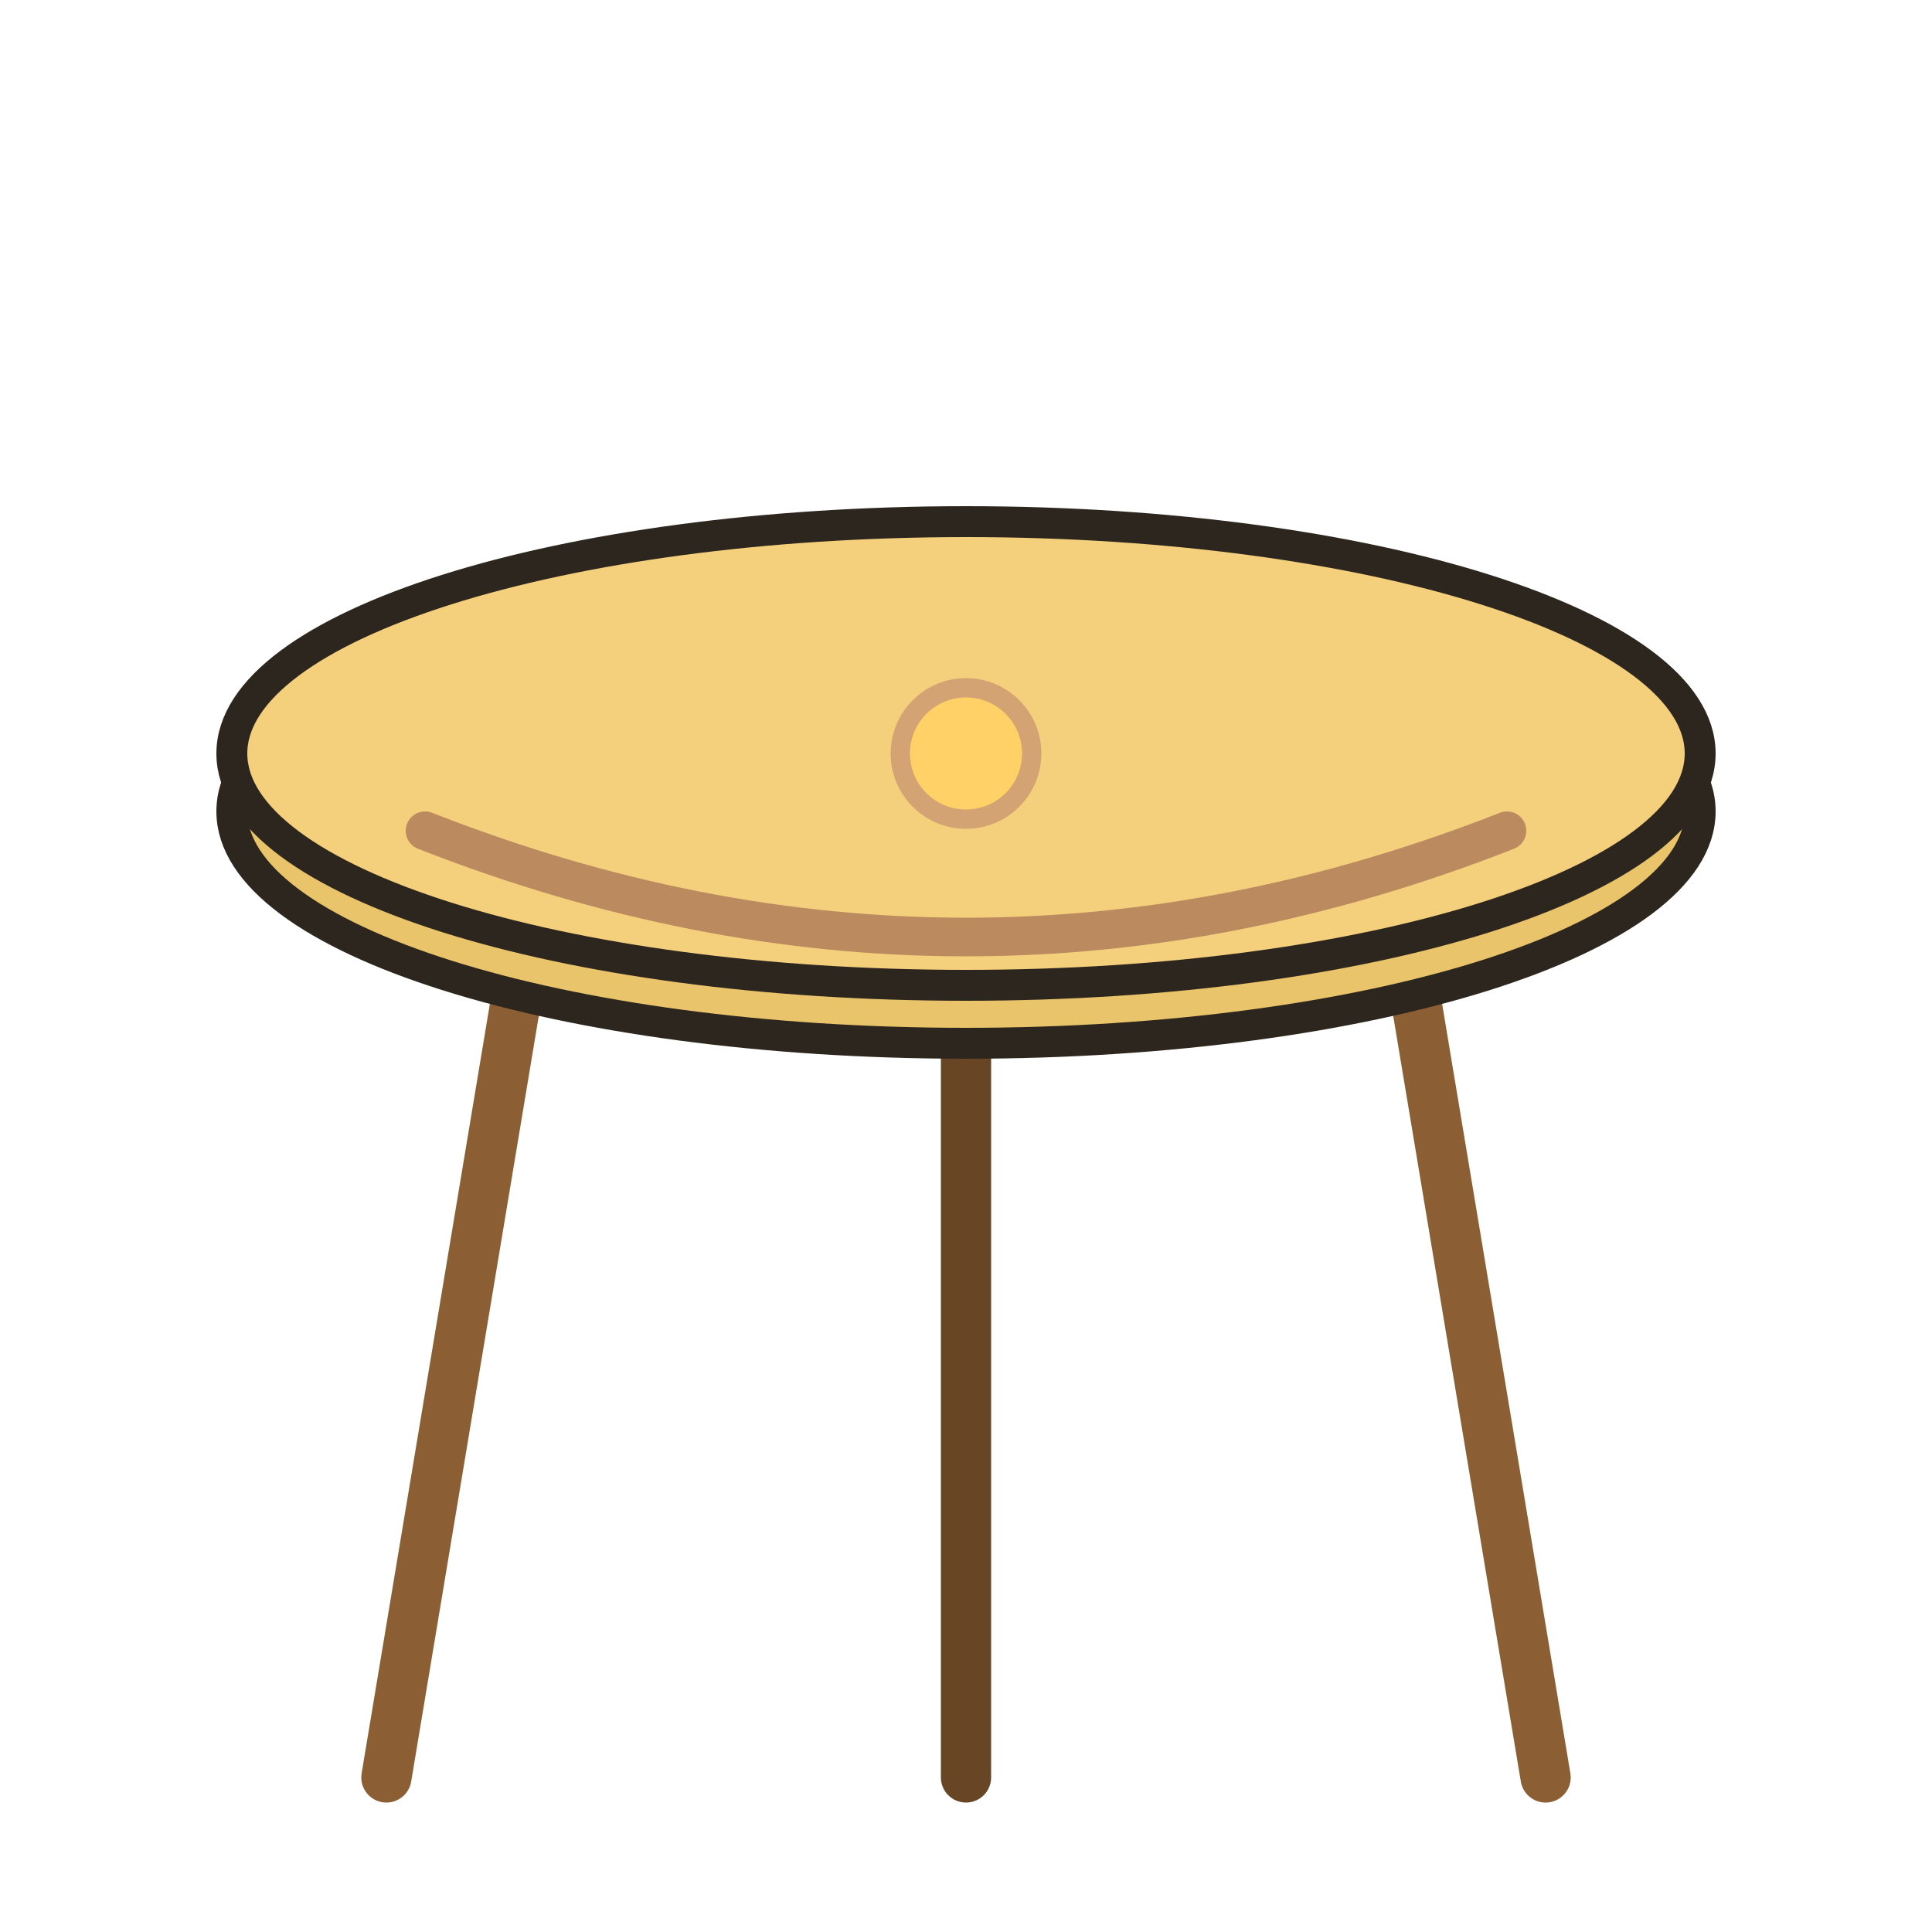
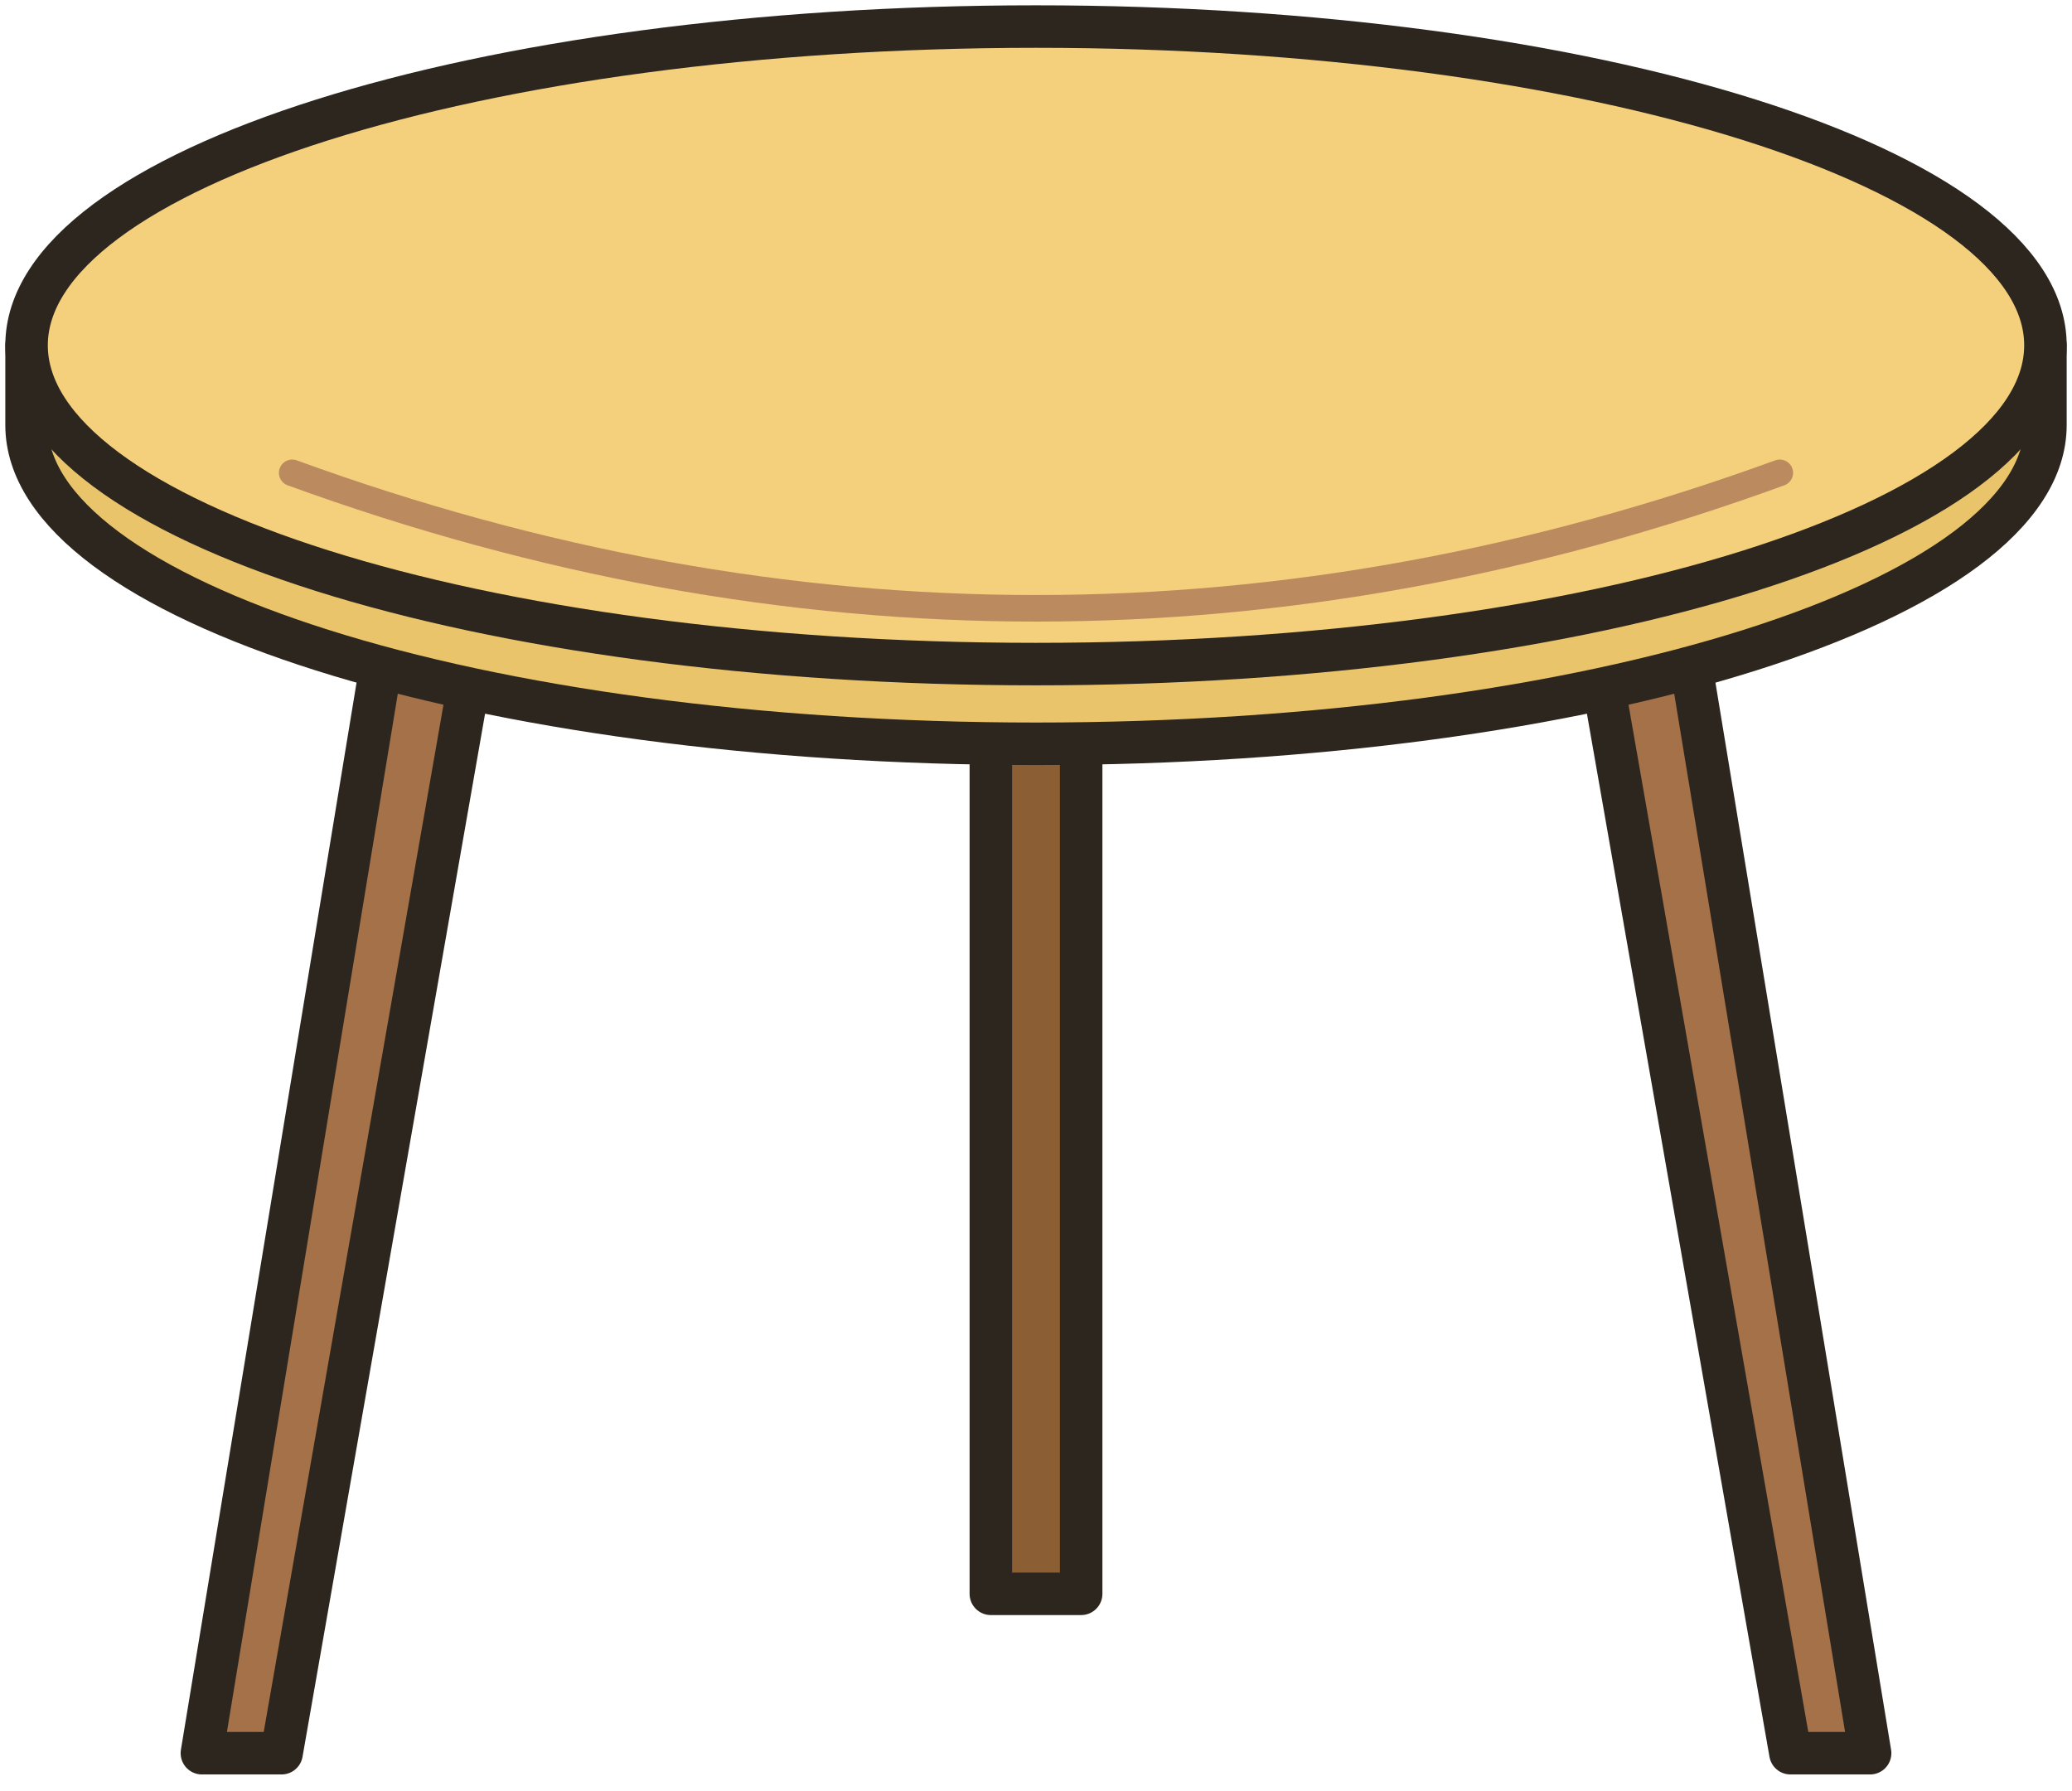
- <svg xmlns="http://www.w3.org/2000/svg" viewBox="0 0 1000 1000" data-asset-id="prop_table">
+ <svg xmlns="http://www.w3.org/2000/svg" viewBox="110 260 780 674" data-asset-id="prop_table">
  <g id="prop" stroke="#2d261e" stroke-width="16" stroke-linejoin="round" stroke-linecap="round">
-     <line x1="280" y1="440" x2="200" y2="920" stroke="#8b5e34" stroke-width="26" />
-     <line x1="720" y1="440" x2="800" y2="920" stroke="#8b5e34" stroke-width="26" />
-     <line x1="500" y1="440" x2="500" y2="920" stroke="#684524" stroke-width="26" />
-     <ellipse cx="500" cy="420" rx="380" ry="120" fill="#e9c46a" />
+     <path d="M483 440 H517 V860 H483 Z" fill="#8b5e34" />
+     <path d="M265 440 H300 L216 920 H186 Z M700 440 H735 L814 920 H784 Z" fill="#a47148" />
+     <path d="M120 390 H880 V420 C880 486 710 540 500 540 C290 540 120 486 120 420 Z" fill="#e9c46a" />
    <ellipse cx="500" cy="390" rx="380" ry="120" fill="#f4d07d" />
-     <path d="M220 430 Q500 540 780 430" fill="none" stroke="#bc8a5f" stroke-width="20" />
-     <circle cx="500" cy="390" r="34" fill="#ffd166" stroke="#d4a373" stroke-width="10" />
+     <path d="M220 438 Q500 540 780 438" fill="none" stroke="#bc8a5f" stroke-width="10" />
  </g>
</svg>
